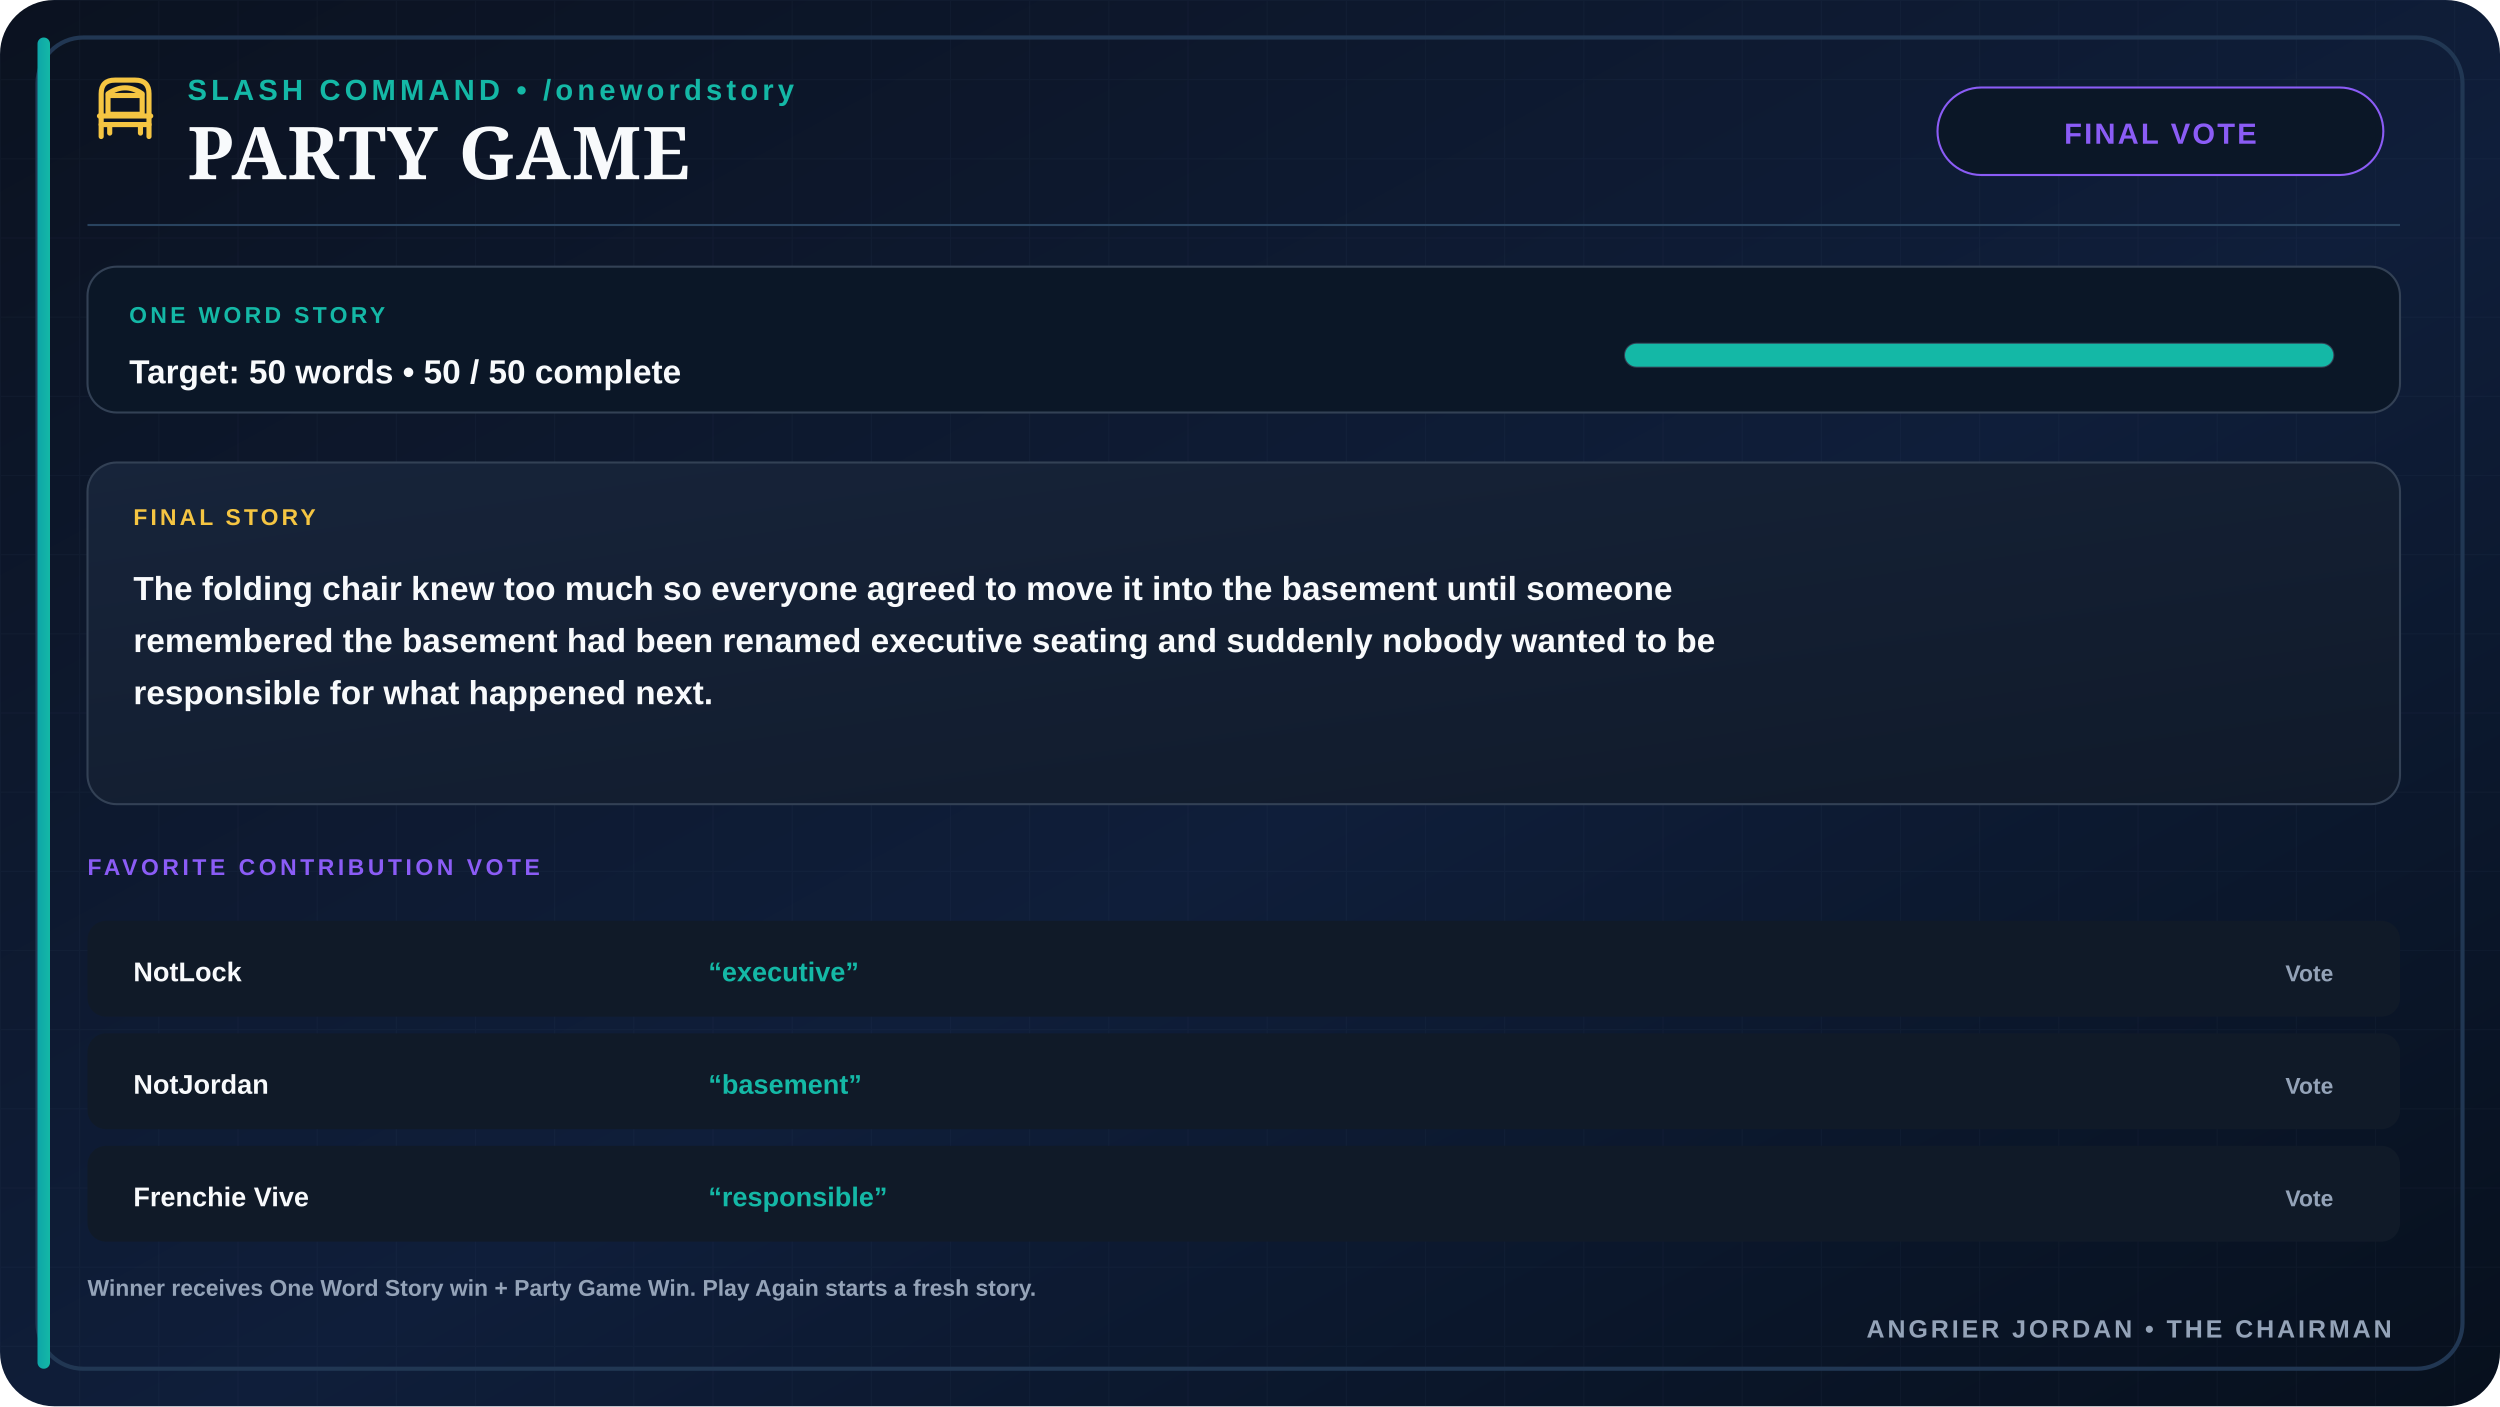
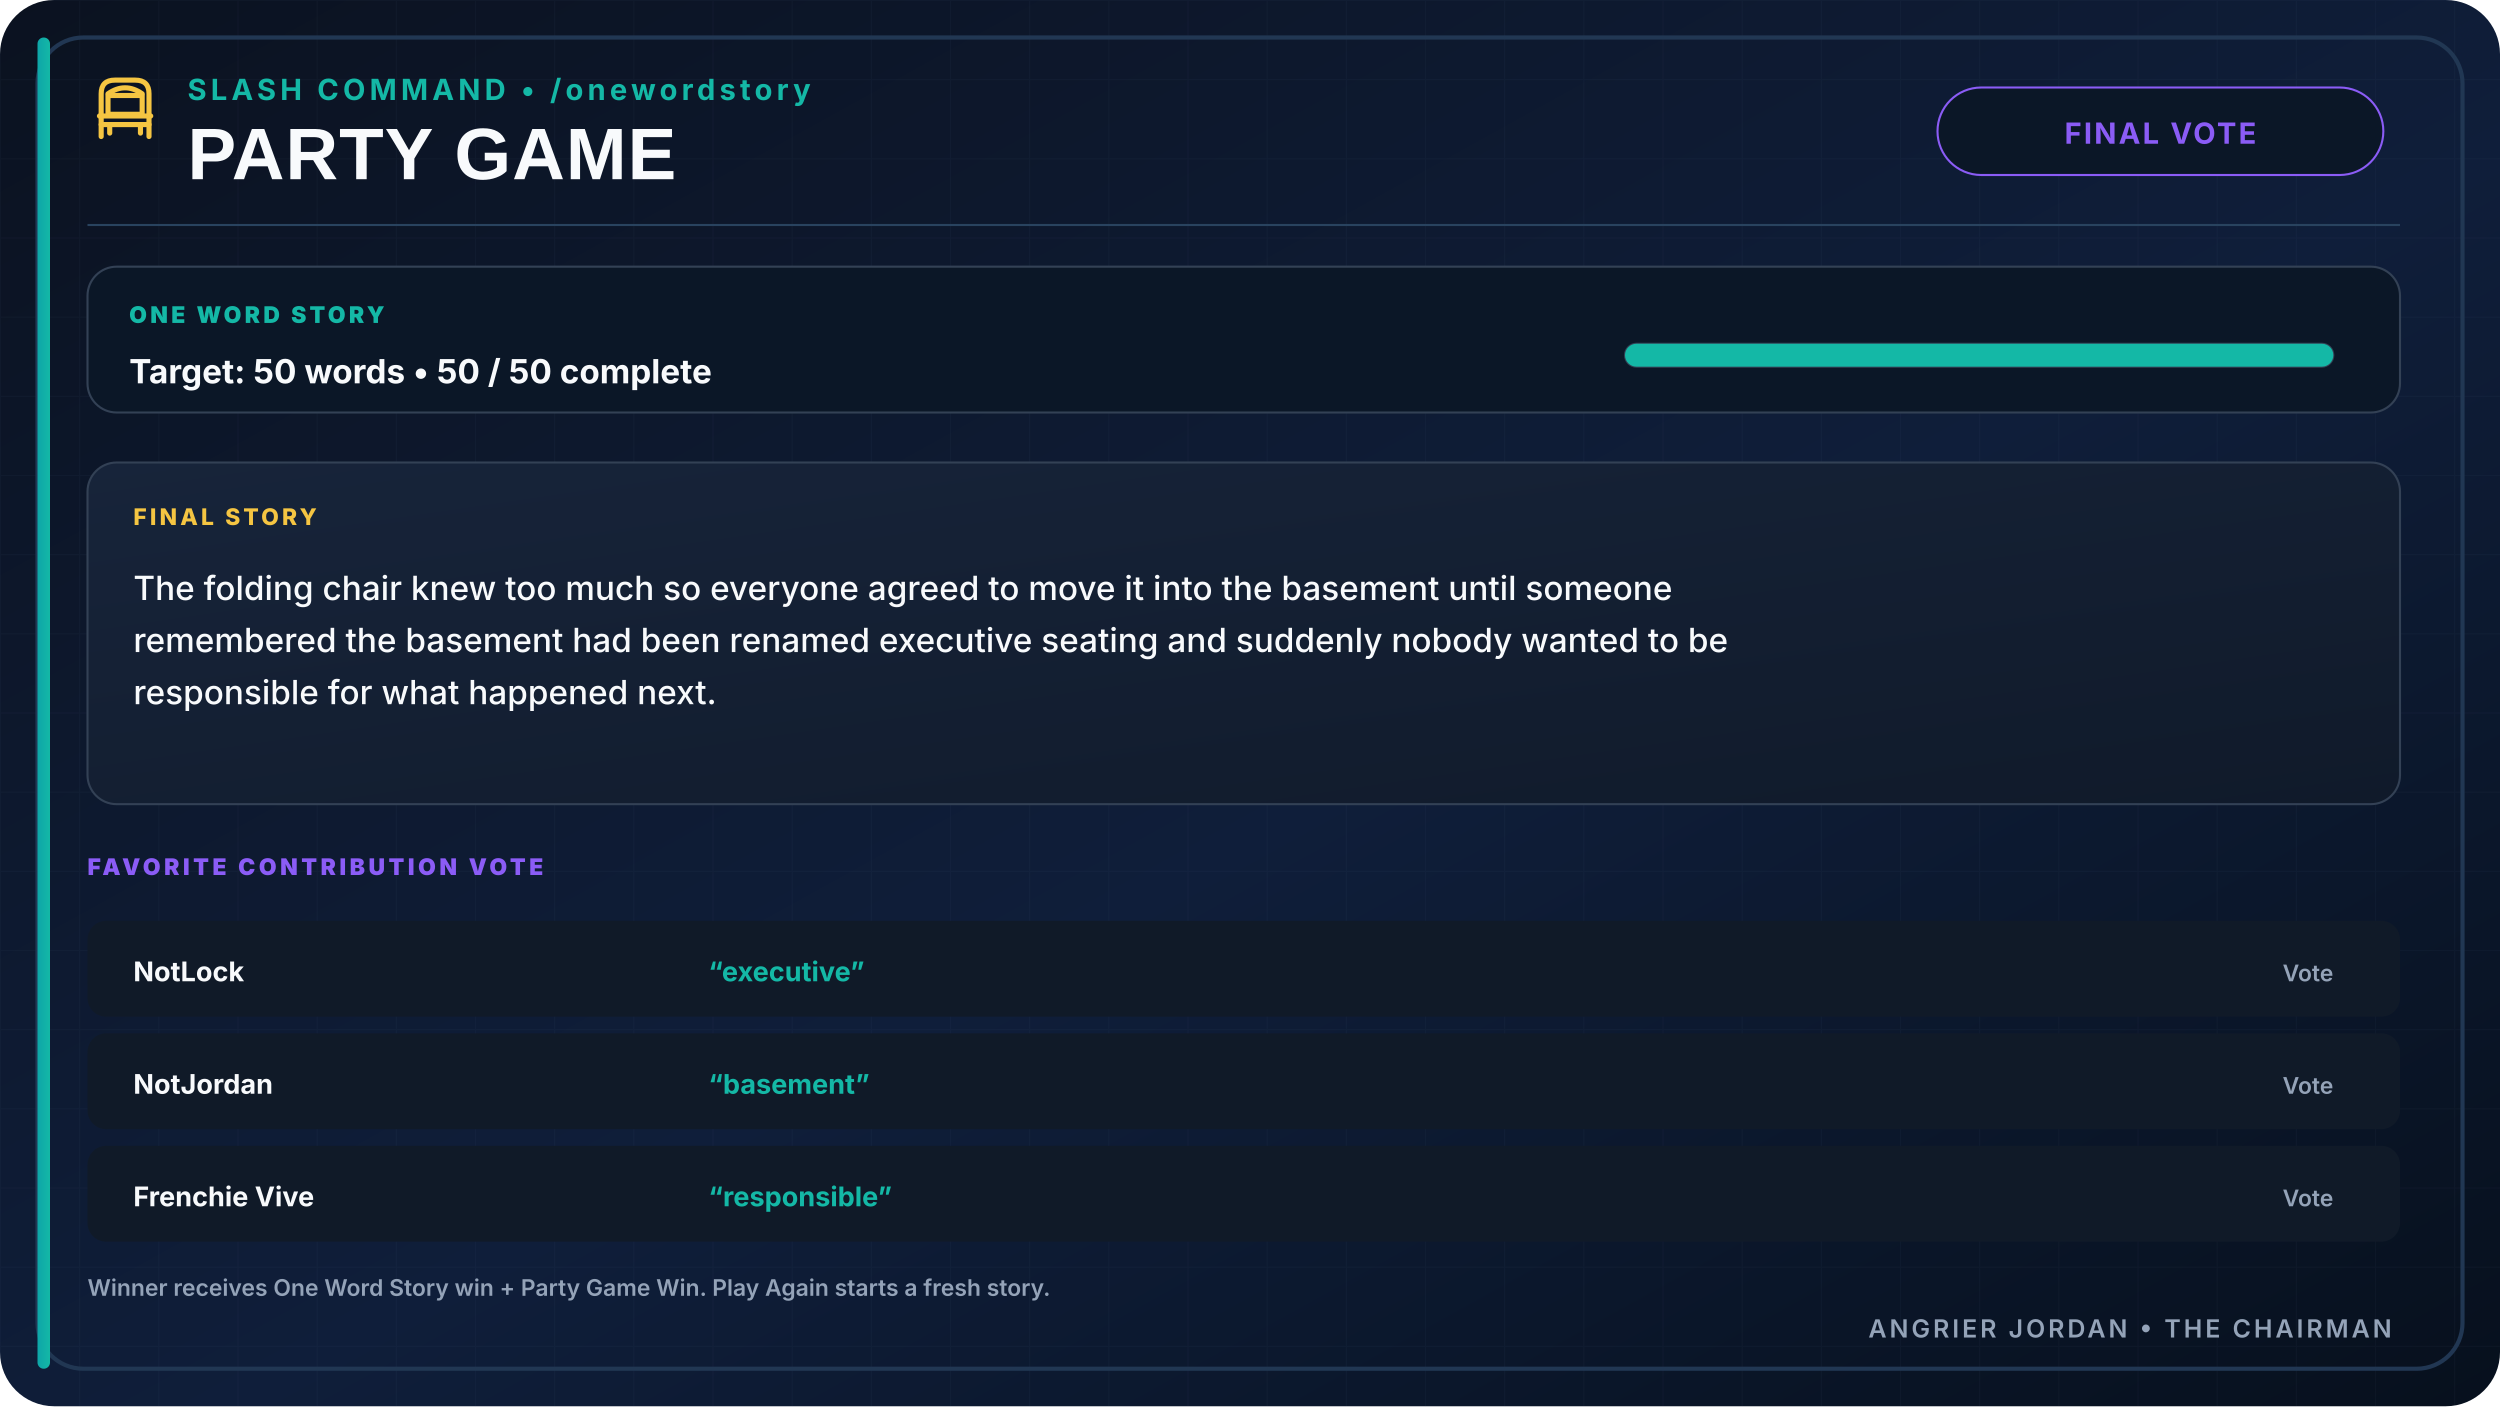
<svg xmlns="http://www.w3.org/2000/svg" width="1200" height="675" viewBox="0 0 1200 675">
  <defs>
    <linearGradient id="bg" x1="0" y1="0" x2="1" y2="1">
      <stop offset="0" stop-color="#0B1220" />
      <stop offset="0.55" stop-color="#0F1E3A" />
      <stop offset="1" stop-color="#07101D" />
    </linearGradient>
    <linearGradient id="panel" x1="0" y1="0" x2="1" y2="1">
      <stop offset="0" stop-color="#17243A" />
      <stop offset="1" stop-color="#101A2A" />
    </linearGradient>
    <linearGradient id="gold" x1="0" y1="0" x2="1" y2="0">
      <stop offset="0" stop-color="#F5C542" />
      <stop offset="1" stop-color="#FFD880" />
    </linearGradient>
    <linearGradient id="teal" x1="0" y1="0" x2="1" y2="0">
      <stop offset="0" stop-color="#0EA5A8" />
      <stop offset="1" stop-color="#14B8A6" />
    </linearGradient>
    <filter id="shadow">
      <feDropShadow dx="0" dy="10" stdDeviation="12" flood-color="#000" flood-opacity="0.35" />
    </filter>
    <filter id="glow">
      <feGaussianBlur stdDeviation="4" result="b" />
      <feMerge>
        <feMergeNode in="b" />
        <feMergeNode in="SourceGraphic" />
      </feMerge>
    </filter>
    <pattern id="grid" width="38" height="38" patternUnits="userSpaceOnUse">
      <path d="M38 0H0V38" fill="none" stroke="#5B789E" stroke-opacity=".055" stroke-width="1" />
    </pattern>
  </defs>
  <rect width="1200" height="675" rx="26" fill="url(#bg)" />
  <rect width="1200" height="675" rx="26" fill="url(#grid)" />
  <rect x="18" y="18" width="1164" height="639" rx="22" fill="none" stroke="#213753" stroke-width="2" />
  <rect x="18" y="18" width="6" height="639" rx="3" fill="url(#teal)" />
  <g transform="translate(42,36) scale(0.82)" fill="none" stroke="#F5C542" stroke-width="3" stroke-linecap="round" stroke-linejoin="round">
    <path d="M8 11 Q8 3 16 3 H28 Q36 3 36 11 V29 H8Z" />
    <path d="M12 12 H32 V23 H12Z" />
    <path d="M8 29 V36 M36 29 V36 M13 29 V34 M31 29 V34" />
    <path d="M7 24 H37" />
    <path d="M12 11 Q22 4 32 11" />
  </g>
-   <text x="90" y="48" fill="#14B8A6" font-family="Poppins, Arial, sans-serif" font-size="14" font-weight="700" text-anchor="start" opacity="1" letter-spacing="2">SLASH COMMAND • /onewordstory</text>
-   <text x="90" y="86" fill="#F8FAFC" font-family="Cinzel, Georgia, serif" font-size="35" font-weight="750" text-anchor="start" opacity="1" letter-spacing="0.5">PARTY GAME</text>
+   <text x="90" y="48" fill="#14B8A6" font-family="Inter, Arial, sans-serif" font-size="14" font-weight="700" text-anchor="start" opacity="1" letter-spacing="2">SLASH COMMAND • /onewordstory</text>
+   <text x="90" y="86" fill="#F8FAFC" font-family="Space Grotesk, Arial, sans-serif" font-size="35" font-weight="750" text-anchor="start" opacity="1" letter-spacing="0.5">PARTY GAME</text>
  <rect x="930" y="42" width="214" height="42" rx="21" fill="#0B1727" stroke="#8B5CF6" stroke-width="1" opacity="1" />
-   <text x="1037" y="69" fill="#8B5CF6" font-family="Poppins, Arial, sans-serif" font-size="14" font-weight="700" text-anchor="middle" opacity="1" letter-spacing="1.05">FINAL VOTE</text>
+   <text x="1037" y="69" fill="#8B5CF6" font-family="Inter, Arial, sans-serif" font-size="14" font-weight="700" text-anchor="middle" opacity="1" letter-spacing="1.05">FINAL VOTE</text>
  <line x1="42" y1="108" x2="1152" y2="108" stroke="#29435F" stroke-width="1" opacity="1" />
  <rect x="42" y="128" width="1110" height="70" rx="14" fill="#0B1727" stroke="#334155" stroke-width="1" opacity="1" />
-   <text x="62" y="155" fill="#14B8A6" font-family="Poppins, Arial, sans-serif" font-size="11" font-weight="850" text-anchor="start" opacity="1" letter-spacing="1.6">ONE WORD STORY</text>
-   <text x="62" y="184" fill="#F8FAFC" font-family="Poppins, Arial, sans-serif" font-size="16" font-weight="700" text-anchor="start" opacity="1" letter-spacing="0">Target: 50 words • 50 / 50 complete</text>
+   <text x="62" y="155" fill="#14B8A6" font-family="Inter, Arial, sans-serif" font-size="11" font-weight="850" text-anchor="start" opacity="1" letter-spacing="1.6">ONE WORD STORY</text>
+   <text x="62" y="184" fill="#F8FAFC" font-family="Inter, Arial, sans-serif" font-size="16" font-weight="700" text-anchor="start" opacity="1" letter-spacing="0">Target: 50 words • 50 / 50 complete</text>
  <rect x="780" y="165" width="340" height="11" rx="5.5" fill="#07101B" stroke="#334155" stroke-width="1" opacity="1" />
  <rect x="780" y="165" width="340" height="11" rx="5.5" fill="#14B8A6" opacity="1" />
  <rect x="42" y="222" width="1110" height="164" rx="14" fill="url(#panel)" stroke="#334155" stroke-width="1" opacity="1" />
-   <text x="64" y="252" fill="#F5C542" font-family="Poppins, Arial, sans-serif" font-size="11" font-weight="800" text-anchor="start" opacity="1" letter-spacing="1.5">FINAL STORY</text>
-   <text x="64" y="288" fill="#F8FAFC" font-family="Poppins, Arial, sans-serif" font-size="16" font-weight="550" text-anchor="start" opacity="1" letter-spacing="0">The folding chair knew too much so everyone agreed to move it into the basement until someone</text>
-   <text x="64" y="313" fill="#F8FAFC" font-family="Poppins, Arial, sans-serif" font-size="16" font-weight="550" text-anchor="start" opacity="1" letter-spacing="0">remembered the basement had been renamed executive seating and suddenly nobody wanted to be</text>
-   <text x="64" y="338" fill="#F8FAFC" font-family="Poppins, Arial, sans-serif" font-size="16" font-weight="550" text-anchor="start" opacity="1" letter-spacing="0">responsible for what happened next.</text>
-   <text x="42" y="420" fill="#8B5CF6" font-family="Poppins, Arial, sans-serif" font-size="11" font-weight="850" text-anchor="start" opacity="1" letter-spacing="1.7">FAVORITE CONTRIBUTION VOTE</text>
+   <text x="64" y="252" fill="#F5C542" font-family="Inter, Arial, sans-serif" font-size="11" font-weight="800" text-anchor="start" opacity="1" letter-spacing="1.5">FINAL STORY</text>
+   <text x="64" y="288" fill="#F8FAFC" font-family="Inter, Arial, sans-serif" font-size="16" font-weight="550" text-anchor="start" opacity="1" letter-spacing="0">The folding chair knew too much so everyone agreed to move it into the basement until someone</text>
+   <text x="64" y="313" fill="#F8FAFC" font-family="Inter, Arial, sans-serif" font-size="16" font-weight="550" text-anchor="start" opacity="1" letter-spacing="0">remembered the basement had been renamed executive seating and suddenly nobody wanted to be</text>
+   <text x="64" y="338" fill="#F8FAFC" font-family="Inter, Arial, sans-serif" font-size="16" font-weight="550" text-anchor="start" opacity="1" letter-spacing="0">responsible for what happened next.</text>
+   <text x="42" y="420" fill="#8B5CF6" font-family="Inter, Arial, sans-serif" font-size="11" font-weight="850" text-anchor="start" opacity="1" letter-spacing="1.7">FAVORITE CONTRIBUTION VOTE</text>
  <rect x="42" y="442" width="1110" height="46" rx="9" fill="#101A28" opacity="1" />
-   <text x="64" y="471" fill="#F8FAFC" font-family="Poppins, Arial, sans-serif" font-size="13" font-weight="650" text-anchor="start" opacity="1" letter-spacing="0">NotLock</text>
-   <text x="340" y="471" fill="#14B8A6" font-family="Poppins, Arial, sans-serif" font-size="13" font-weight="650" text-anchor="start" opacity="1" letter-spacing="0">“executive”</text>
-   <text x="1120" y="471" fill="#94A3B8" font-family="Poppins, Arial, sans-serif" font-size="11" font-weight="600" text-anchor="end" opacity="1" letter-spacing="0">Vote</text>
+   <text x="64" y="471" fill="#F8FAFC" font-family="Inter, Arial, sans-serif" font-size="13" font-weight="650" text-anchor="start" opacity="1" letter-spacing="0">NotLock</text>
+   <text x="340" y="471" fill="#14B8A6" font-family="Inter, Arial, sans-serif" font-size="13" font-weight="650" text-anchor="start" opacity="1" letter-spacing="0">“executive”</text>
+   <text x="1120" y="471" fill="#94A3B8" font-family="Inter, Arial, sans-serif" font-size="11" font-weight="600" text-anchor="end" opacity="1" letter-spacing="0">Vote</text>
  <rect x="42" y="496" width="1110" height="46" rx="9" fill="#101A28" opacity="1" />
-   <text x="64" y="525" fill="#F8FAFC" font-family="Poppins, Arial, sans-serif" font-size="13" font-weight="650" text-anchor="start" opacity="1" letter-spacing="0">NotJordan</text>
-   <text x="340" y="525" fill="#14B8A6" font-family="Poppins, Arial, sans-serif" font-size="13" font-weight="650" text-anchor="start" opacity="1" letter-spacing="0">“basement”</text>
-   <text x="1120" y="525" fill="#94A3B8" font-family="Poppins, Arial, sans-serif" font-size="11" font-weight="600" text-anchor="end" opacity="1" letter-spacing="0">Vote</text>
+   <text x="64" y="525" fill="#F8FAFC" font-family="Inter, Arial, sans-serif" font-size="13" font-weight="650" text-anchor="start" opacity="1" letter-spacing="0">NotJordan</text>
+   <text x="340" y="525" fill="#14B8A6" font-family="Inter, Arial, sans-serif" font-size="13" font-weight="650" text-anchor="start" opacity="1" letter-spacing="0">“basement”</text>
+   <text x="1120" y="525" fill="#94A3B8" font-family="Inter, Arial, sans-serif" font-size="11" font-weight="600" text-anchor="end" opacity="1" letter-spacing="0">Vote</text>
  <rect x="42" y="550" width="1110" height="46" rx="9" fill="#101A28" opacity="1" />
-   <text x="64" y="579" fill="#F8FAFC" font-family="Poppins, Arial, sans-serif" font-size="13" font-weight="650" text-anchor="start" opacity="1" letter-spacing="0">Frenchie Vive</text>
-   <text x="340" y="579" fill="#14B8A6" font-family="Poppins, Arial, sans-serif" font-size="13" font-weight="650" text-anchor="start" opacity="1" letter-spacing="0">“responsible”</text>
-   <text x="1120" y="579" fill="#94A3B8" font-family="Poppins, Arial, sans-serif" font-size="11" font-weight="600" text-anchor="end" opacity="1" letter-spacing="0">Vote</text>
-   <text x="42" y="622" fill="#94A3B8" font-family="Poppins, Arial, sans-serif" font-size="11" font-weight="600" text-anchor="start" opacity="1" letter-spacing="0">Winner receives One Word Story win + Party Game Win. Play Again starts a fresh story.</text>
-   <text x="1148" y="642" fill="#94A3B8" font-family="Poppins, Arial, sans-serif" font-size="12" font-weight="600" text-anchor="end" opacity="1" letter-spacing="1.4">ANGRIER JORDAN • THE CHAIRMAN</text>
+   <text x="64" y="579" fill="#F8FAFC" font-family="Inter, Arial, sans-serif" font-size="13" font-weight="650" text-anchor="start" opacity="1" letter-spacing="0">Frenchie Vive</text>
+   <text x="340" y="579" fill="#14B8A6" font-family="Inter, Arial, sans-serif" font-size="13" font-weight="650" text-anchor="start" opacity="1" letter-spacing="0">“responsible”</text>
+   <text x="1120" y="579" fill="#94A3B8" font-family="Inter, Arial, sans-serif" font-size="11" font-weight="600" text-anchor="end" opacity="1" letter-spacing="0">Vote</text>
+   <text x="42" y="622" fill="#94A3B8" font-family="Inter, Arial, sans-serif" font-size="11" font-weight="600" text-anchor="start" opacity="1" letter-spacing="0">Winner receives One Word Story win + Party Game Win. Play Again starts a fresh story.</text>
+   <text x="1148" y="642" fill="#94A3B8" font-family="Inter, Arial, sans-serif" font-size="12" font-weight="600" text-anchor="end" opacity="1" letter-spacing="1.4">ANGRIER JORDAN • THE CHAIRMAN</text>
</svg>
